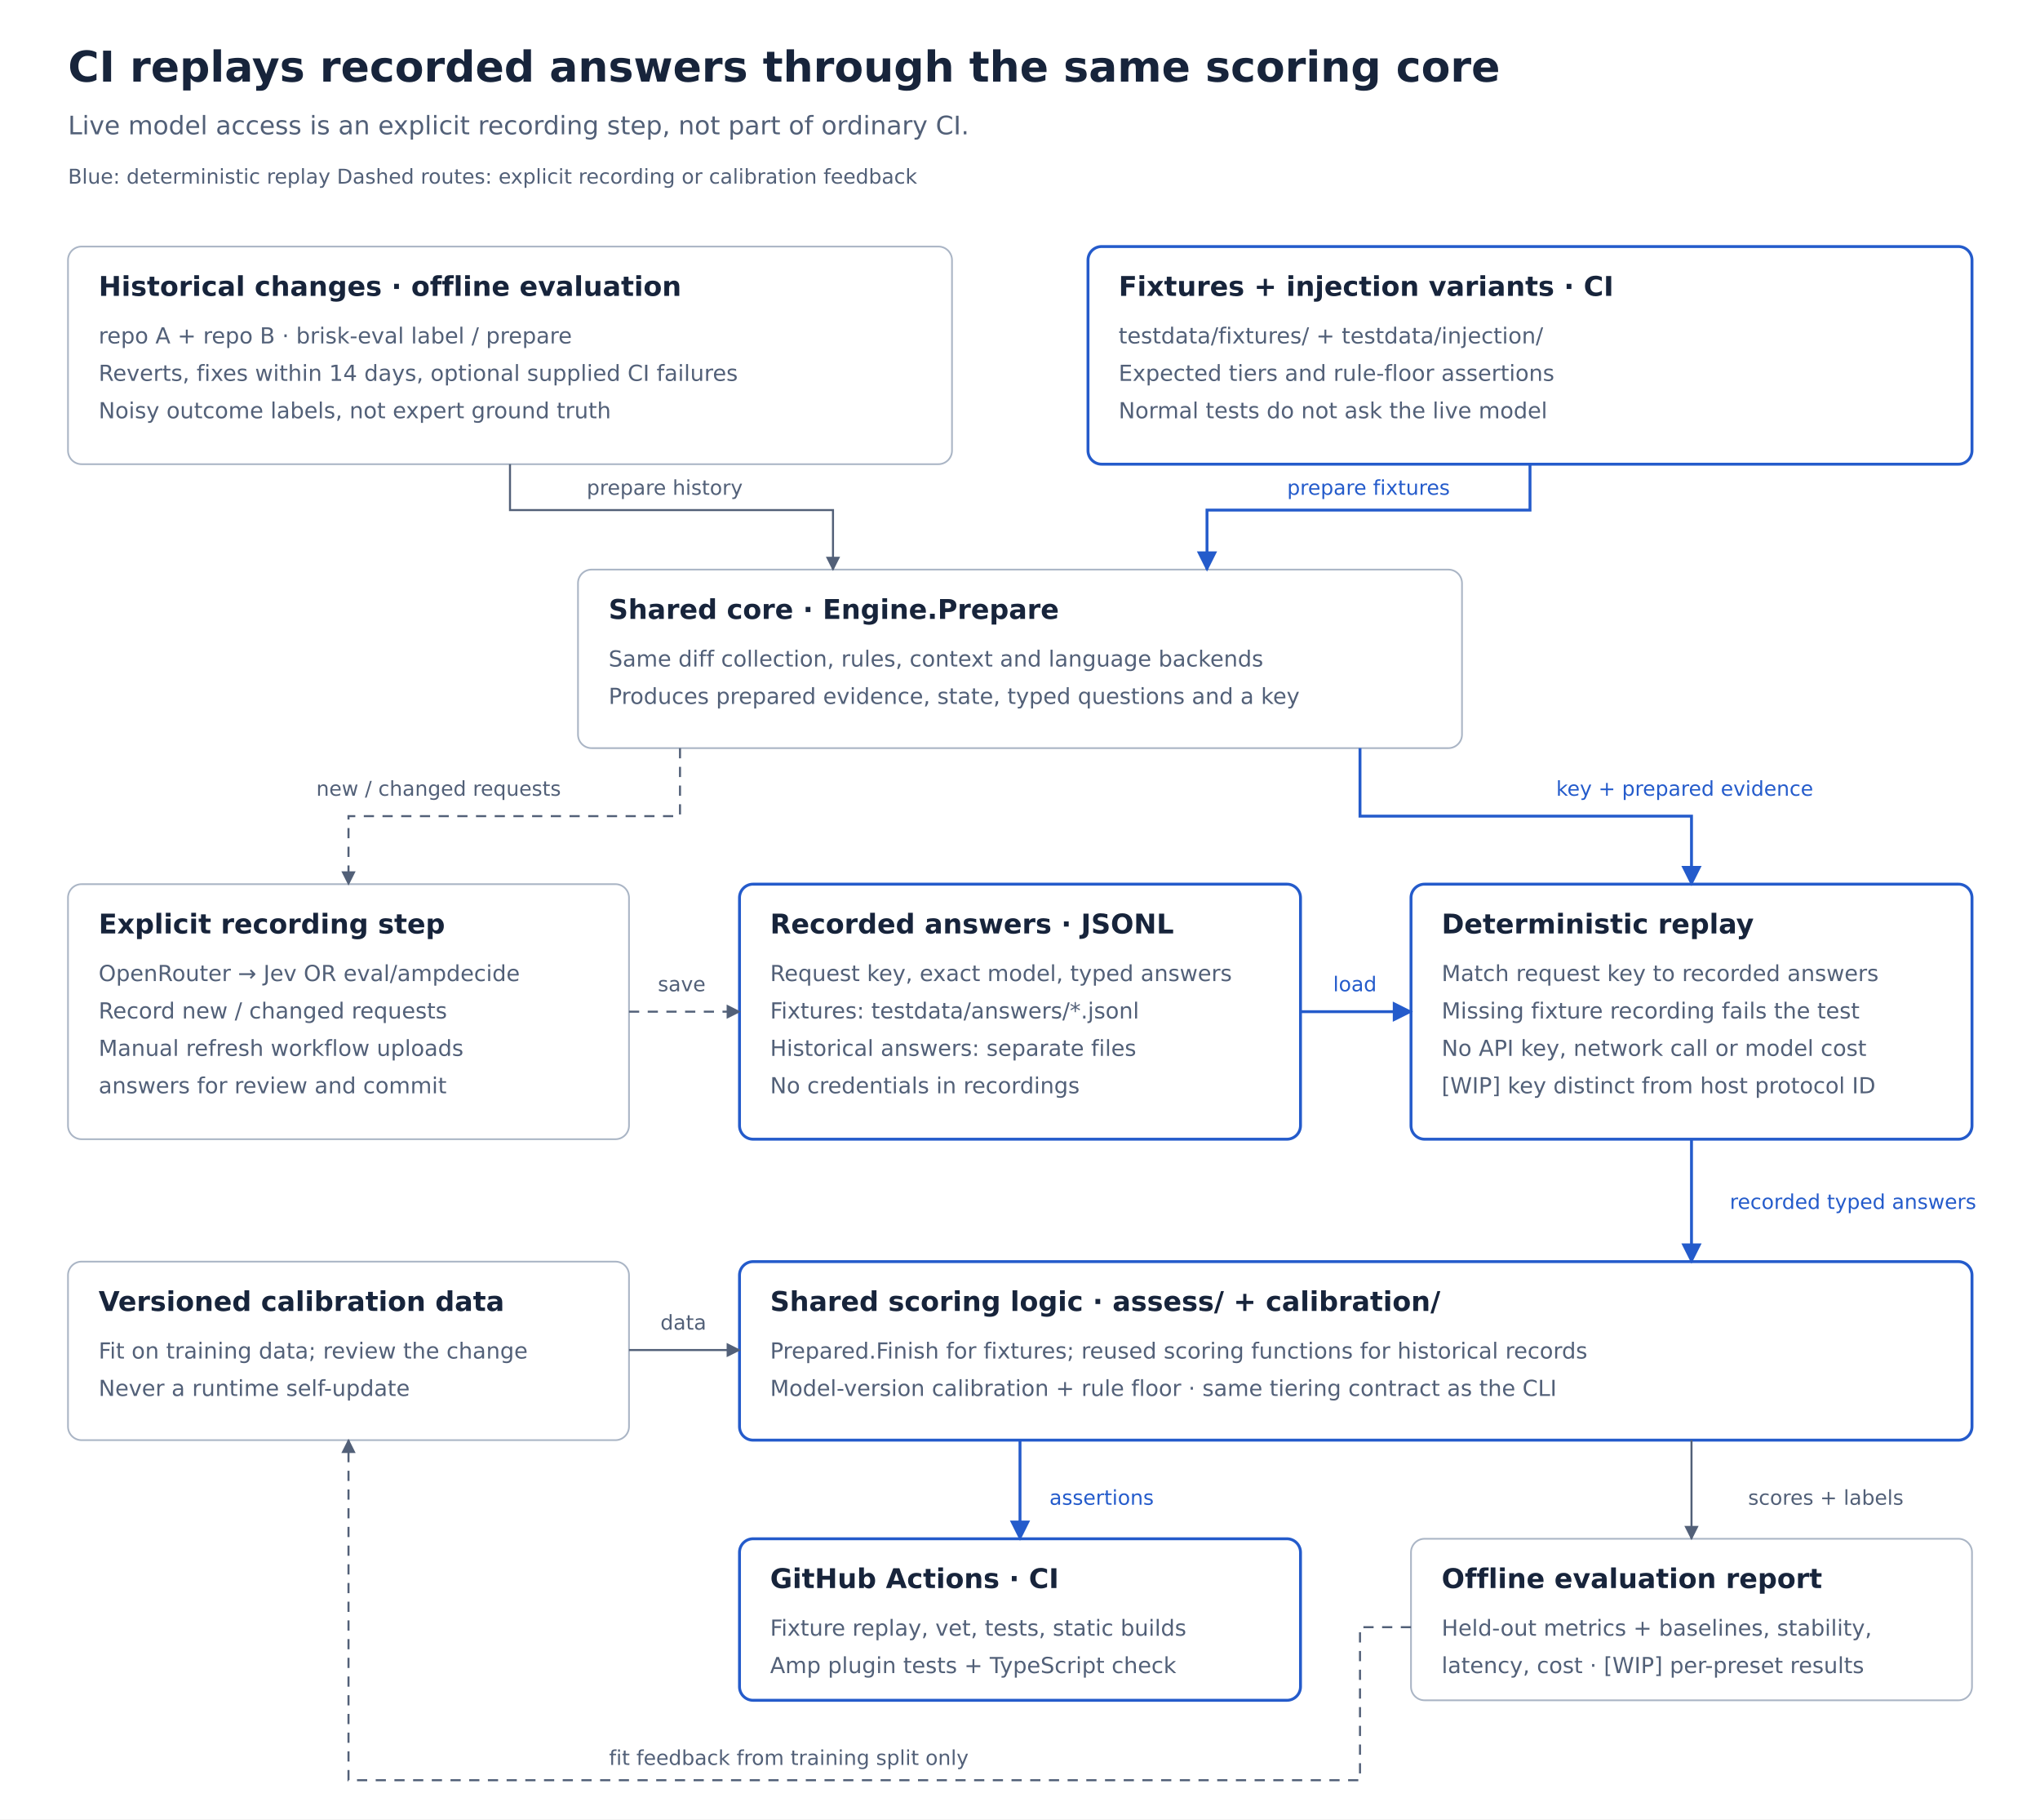
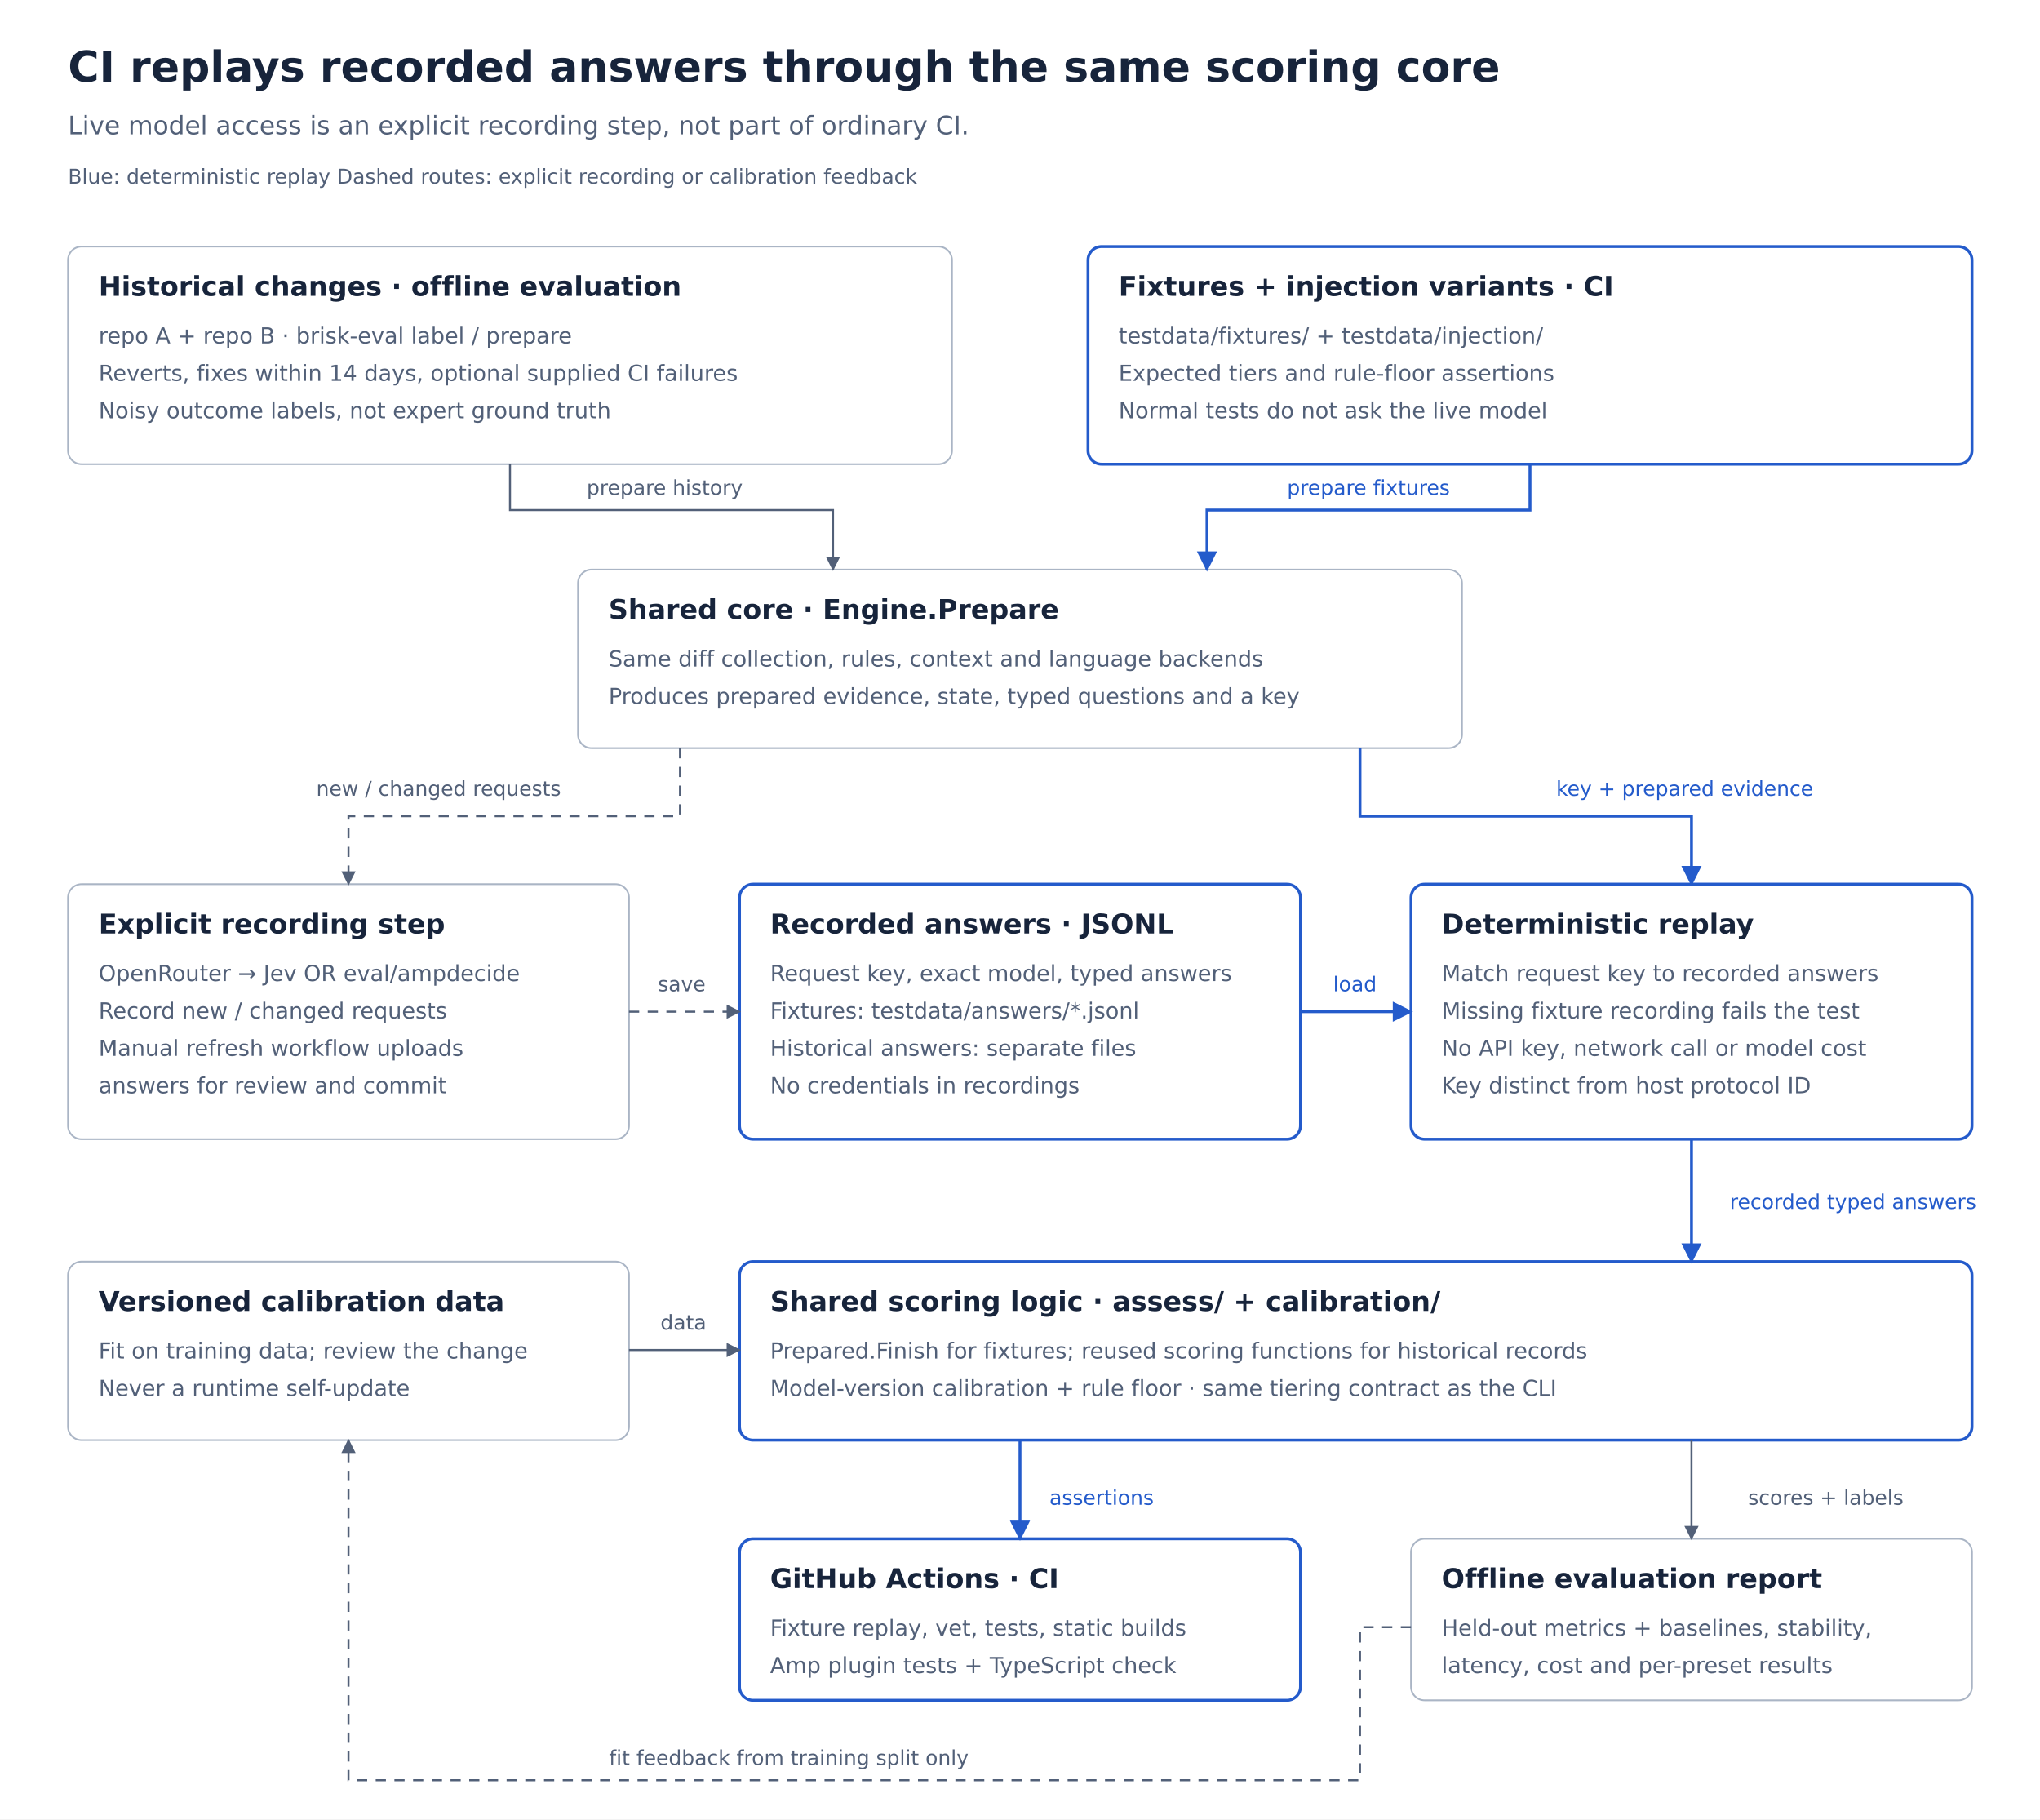
<svg xmlns="http://www.w3.org/2000/svg" width="1200" height="1070" viewBox="0 0 1200 1070" role="img" aria-labelledby="title description">
  <defs>
    <marker id="arrow" viewBox="0 0 10 10" refX="9" refY="5" markerWidth="7" markerHeight="7" orient="auto-start-reverse">
      <path d="M 0 0 L 10 5 L 0 10 z" fill="#526078" />
    </marker>
    <marker id="blue-arrow" viewBox="0 0 10 10" refX="9" refY="5" markerWidth="7" markerHeight="7" orient="auto-start-reverse">
      <path d="M 0 0 L 10 5 L 0 10 z" fill="#245bcb" />
    </marker>
  </defs>
  <rect width="1200" height="1070" fill="white" />
  <g font-family="DejaVu Sans, sans-serif" fill="#17243b">
    <text x="40" y="48" font-size="25" fill="#17243b" font-weight="600" text-anchor="start">CI replays recorded answers through the same scoring core</text>
    <text x="40" y="79" font-size="15" fill="#526078" font-weight="400" text-anchor="start">Live model access is an explicit recording step, not part of ordinary CI.</text>
    <text x="40" y="108" font-size="12" fill="#526078" font-weight="400" text-anchor="start">Blue: deterministic replay     Dashed routes: explicit recording or calibration feedback</text>
    <rect x="40" y="145" width="520" height="128" rx="8" fill="white" stroke="#aab5c5" stroke-width="1" />
    <text x="58" y="174" font-size="16" fill="#17243b" font-weight="600" text-anchor="start">Historical changes · offline evaluation</text>
    <text x="58" y="202" font-size="13" fill="#526078" font-weight="400" text-anchor="start">repo A + repo B · brisk-eval label / prepare</text>
    <text x="58" y="224" font-size="13" fill="#526078" font-weight="400" text-anchor="start">Reverts, fixes within 14 days, optional supplied CI failures</text>
    <text x="58" y="246" font-size="13" fill="#526078" font-weight="400" text-anchor="start">Noisy outcome labels, not expert ground truth</text>
    <rect x="640" y="145" width="520" height="128" rx="8" fill="white" stroke="#245bcb" stroke-width="1.7" />
    <text x="658" y="174" font-size="16" fill="#17243b" font-weight="600" text-anchor="start">Fixtures + injection variants · CI</text>
    <text x="658" y="202" font-size="13" fill="#526078" font-weight="400" text-anchor="start">testdata/fixtures/ + testdata/injection/</text>
    <text x="658" y="224" font-size="13" fill="#526078" font-weight="400" text-anchor="start">Expected tiers and rule-floor assertions</text>
    <text x="658" y="246" font-size="13" fill="#526078" font-weight="400" text-anchor="start">Normal tests do not ask the live model</text>
    <rect x="340" y="335" width="520" height="105" rx="8" fill="white" stroke="#aab5c5" stroke-width="1" />
    <text x="358" y="364" font-size="16" fill="#17243b" font-weight="600" text-anchor="start">Shared core · Engine.Prepare</text>
    <text x="358" y="392" font-size="13" fill="#526078" font-weight="400" text-anchor="start">Same diff collection, rules, context and language backends</text>
    <text x="358" y="414" font-size="13" fill="#526078" font-weight="400" text-anchor="start">Produces prepared evidence, state, typed questions and a key</text>
    <polyline points="300,273 300,300 490,300 490,335" fill="none" stroke="#526078" stroke-width="1.2" marker-end="url(#arrow)" />
    <g paint-order="stroke" stroke="white" stroke-width="5">
      <text x="391" y="291" font-size="12" fill="#526078" font-weight="400" text-anchor="middle">prepare history</text>
    </g>
    <polyline points="900,273 900,300 710,300 710,335" fill="none" stroke="#245bcb" stroke-width="1.7" marker-end="url(#blue-arrow)" />
    <g paint-order="stroke" stroke="white" stroke-width="5">
      <text x="805" y="291" font-size="12" fill="#245bcb" font-weight="400" text-anchor="middle">prepare fixtures</text>
    </g>
    <rect x="40" y="520" width="330" height="150" rx="8" fill="white" stroke="#aab5c5" stroke-width="1" />
    <text x="58" y="549" font-size="16" fill="#17243b" font-weight="600" text-anchor="start">Explicit recording step</text>
    <text x="58" y="577" font-size="13" fill="#526078" font-weight="400" text-anchor="start">OpenRouter → Jev OR eval/ampdecide</text>
    <text x="58" y="599" font-size="13" fill="#526078" font-weight="400" text-anchor="start">Record new / changed requests</text>
    <text x="58" y="621" font-size="13" fill="#526078" font-weight="400" text-anchor="start">Manual refresh workflow uploads</text>
    <text x="58" y="643" font-size="13" fill="#526078" font-weight="400" text-anchor="start">answers for review and commit</text>
    <rect x="435" y="520" width="330" height="150" rx="8" fill="white" stroke="#245bcb" stroke-width="1.7" />
    <text x="453" y="549" font-size="16" fill="#17243b" font-weight="600" text-anchor="start">Recorded answers · JSONL</text>
    <text x="453" y="577" font-size="13" fill="#526078" font-weight="400" text-anchor="start">Request key, exact model, typed answers</text>
    <text x="453" y="599" font-size="13" fill="#526078" font-weight="400" text-anchor="start">Fixtures: testdata/answers/*.jsonl</text>
    <text x="453" y="621" font-size="13" fill="#526078" font-weight="400" text-anchor="start">Historical answers: separate files</text>
    <text x="453" y="643" font-size="13" fill="#526078" font-weight="400" text-anchor="start">No credentials in recordings</text>
    <rect x="830" y="520" width="330" height="150" rx="8" fill="white" stroke="#245bcb" stroke-width="1.7" />
    <text x="848" y="549" font-size="16" fill="#17243b" font-weight="600" text-anchor="start">Deterministic replay</text>
    <text x="848" y="577" font-size="13" fill="#526078" font-weight="400" text-anchor="start">Match request key to recorded answers</text>
    <text x="848" y="599" font-size="13" fill="#526078" font-weight="400" text-anchor="start">Missing fixture recording fails the test</text>
    <text x="848" y="621" font-size="13" fill="#526078" font-weight="400" text-anchor="start">No API key, network call or model cost</text>
-     <text x="848" y="643" font-size="13" fill="#526078" font-weight="400" text-anchor="start">[WIP] key distinct from host protocol ID</text>
+     <text x="848" y="643" font-size="13" fill="#526078" font-weight="400" text-anchor="start">Key distinct from host protocol ID</text>
    <polyline points="400,440 400,480 205,480 205,520" fill="none" stroke="#526078" stroke-width="1.2" marker-end="url(#arrow)" stroke-dasharray="6 5" />
    <g paint-order="stroke" stroke="white" stroke-width="5">
      <text x="258" y="468" font-size="12" fill="#526078" font-weight="400" text-anchor="middle">new / changed requests</text>
    </g>
    <polyline points="370,595 435,595" fill="none" stroke="#526078" stroke-width="1.2" marker-end="url(#arrow)" stroke-dasharray="6 5" />
    <g paint-order="stroke" stroke="white" stroke-width="5">
      <text x="401" y="583" font-size="12" fill="#526078" font-weight="400" text-anchor="middle">save</text>
    </g>
    <polyline points="765,595 830,595" fill="none" stroke="#245bcb" stroke-width="1.7" marker-end="url(#blue-arrow)" />
    <g paint-order="stroke" stroke="white" stroke-width="5">
      <text x="797" y="583" font-size="12" fill="#245bcb" font-weight="400" text-anchor="middle">load</text>
    </g>
    <polyline points="800,440 800,480 995,480 995,520" fill="none" stroke="#245bcb" stroke-width="1.7" marker-end="url(#blue-arrow)" />
    <g paint-order="stroke" stroke="white" stroke-width="5">
      <text x="991" y="468" font-size="12" fill="#245bcb" font-weight="400" text-anchor="middle">key + prepared evidence</text>
    </g>
    <rect x="435" y="742" width="725" height="105" rx="8" fill="white" stroke="#245bcb" stroke-width="1.7" />
    <text x="453" y="771" font-size="16" fill="#17243b" font-weight="600" text-anchor="start">Shared scoring logic · assess/ + calibration/</text>
    <text x="453" y="799" font-size="13" fill="#526078" font-weight="400" text-anchor="start">Prepared.Finish for fixtures; reused scoring functions for historical records</text>
    <text x="453" y="821" font-size="13" fill="#526078" font-weight="400" text-anchor="start">Model-version calibration + rule floor · same tiering contract as the CLI</text>
    <polyline points="995,670 995,742" fill="none" stroke="#245bcb" stroke-width="1.7" marker-end="url(#blue-arrow)" />
    <g paint-order="stroke" stroke="white" stroke-width="5">
      <text x="1090" y="711" font-size="12" fill="#245bcb" font-weight="400" text-anchor="middle">recorded typed answers</text>
    </g>
    <rect x="40" y="742" width="330" height="105" rx="8" fill="white" stroke="#aab5c5" stroke-width="1" />
    <text x="58" y="771" font-size="16" fill="#17243b" font-weight="600" text-anchor="start">Versioned calibration data</text>
    <text x="58" y="799" font-size="13" fill="#526078" font-weight="400" text-anchor="start">Fit on training data; review the change</text>
    <text x="58" y="821" font-size="13" fill="#526078" font-weight="400" text-anchor="start">Never a runtime self-update</text>
    <polyline points="370,794 435,794" fill="none" stroke="#526078" stroke-width="1.2" marker-end="url(#arrow)" />
    <g paint-order="stroke" stroke="white" stroke-width="5">
      <text x="402" y="782" font-size="12" fill="#526078" font-weight="400" text-anchor="middle">data</text>
    </g>
    <rect x="435" y="905" width="330" height="95" rx="8" fill="white" stroke="#245bcb" stroke-width="1.7" />
    <text x="453" y="934" font-size="16" fill="#17243b" font-weight="600" text-anchor="start">GitHub Actions · CI</text>
    <text x="453" y="962" font-size="13" fill="#526078" font-weight="400" text-anchor="start">Fixture replay, vet, tests, static builds</text>
    <text x="453" y="984" font-size="13" fill="#526078" font-weight="400" text-anchor="start">Amp plugin tests + TypeScript check</text>
    <rect x="830" y="905" width="330" height="95" rx="8" fill="white" stroke="#aab5c5" stroke-width="1" />
    <text x="848" y="934" font-size="16" fill="#17243b" font-weight="600" text-anchor="start">Offline evaluation report</text>
    <text x="848" y="962" font-size="13" fill="#526078" font-weight="400" text-anchor="start">Held-out metrics + baselines, stability,</text>
-     <text x="848" y="984" font-size="13" fill="#526078" font-weight="400" text-anchor="start">latency, cost · [WIP] per-preset results</text>
+     <text x="848" y="984" font-size="13" fill="#526078" font-weight="400" text-anchor="start">latency, cost and per-preset results</text>
    <polyline points="600,847 600,905" fill="none" stroke="#245bcb" stroke-width="1.7" marker-end="url(#blue-arrow)" />
    <g paint-order="stroke" stroke="white" stroke-width="5">
      <text x="648" y="885" font-size="12" fill="#245bcb" font-weight="400" text-anchor="middle">assertions</text>
    </g>
    <polyline points="995,847 995,905" fill="none" stroke="#526078" stroke-width="1.2" marker-end="url(#arrow)" />
    <g paint-order="stroke" stroke="white" stroke-width="5">
      <text x="1074" y="885" font-size="12" fill="#526078" font-weight="400" text-anchor="middle">scores + labels</text>
    </g>
    <polyline points="830,957 800,957 800,1047 205,1047 205,847" fill="none" stroke="#526078" stroke-width="1.2" marker-end="url(#arrow)" stroke-dasharray="6 5" />
    <g paint-order="stroke" stroke="white" stroke-width="5">
      <text x="464" y="1038" font-size="12" fill="#526078" font-weight="400" text-anchor="middle">fit feedback from training split only</text>
    </g>
  </g>
</svg>
